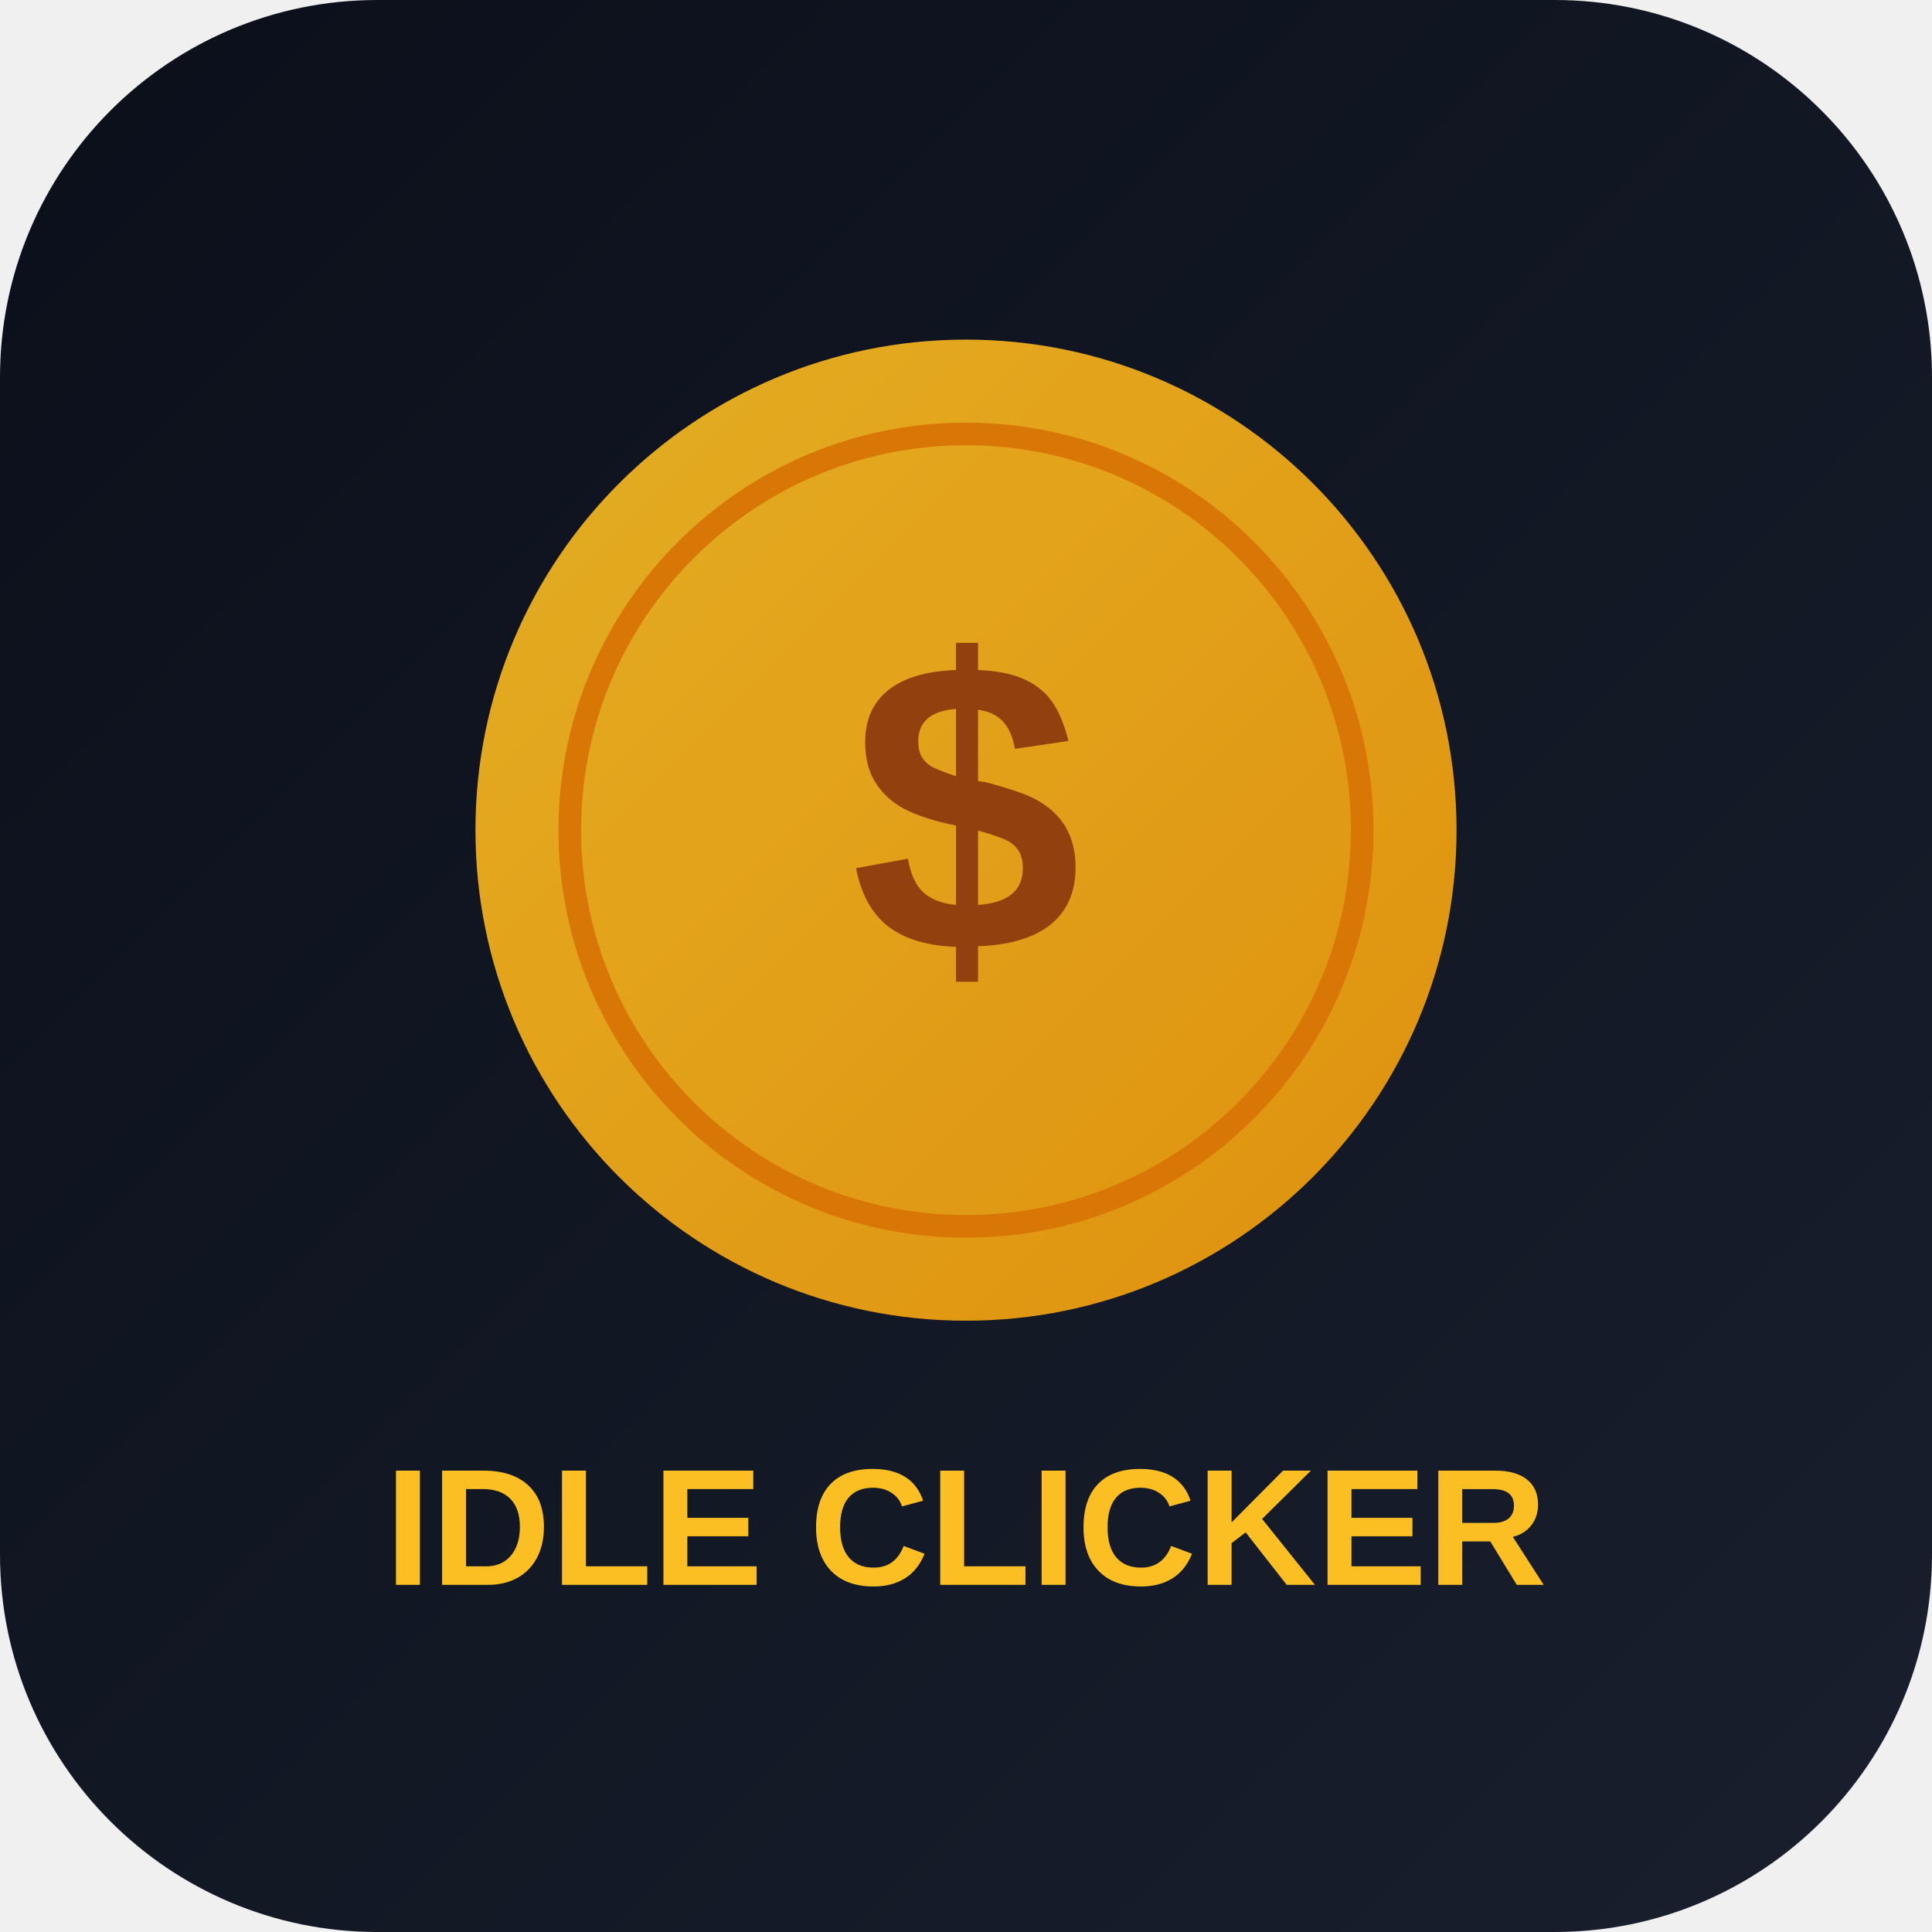
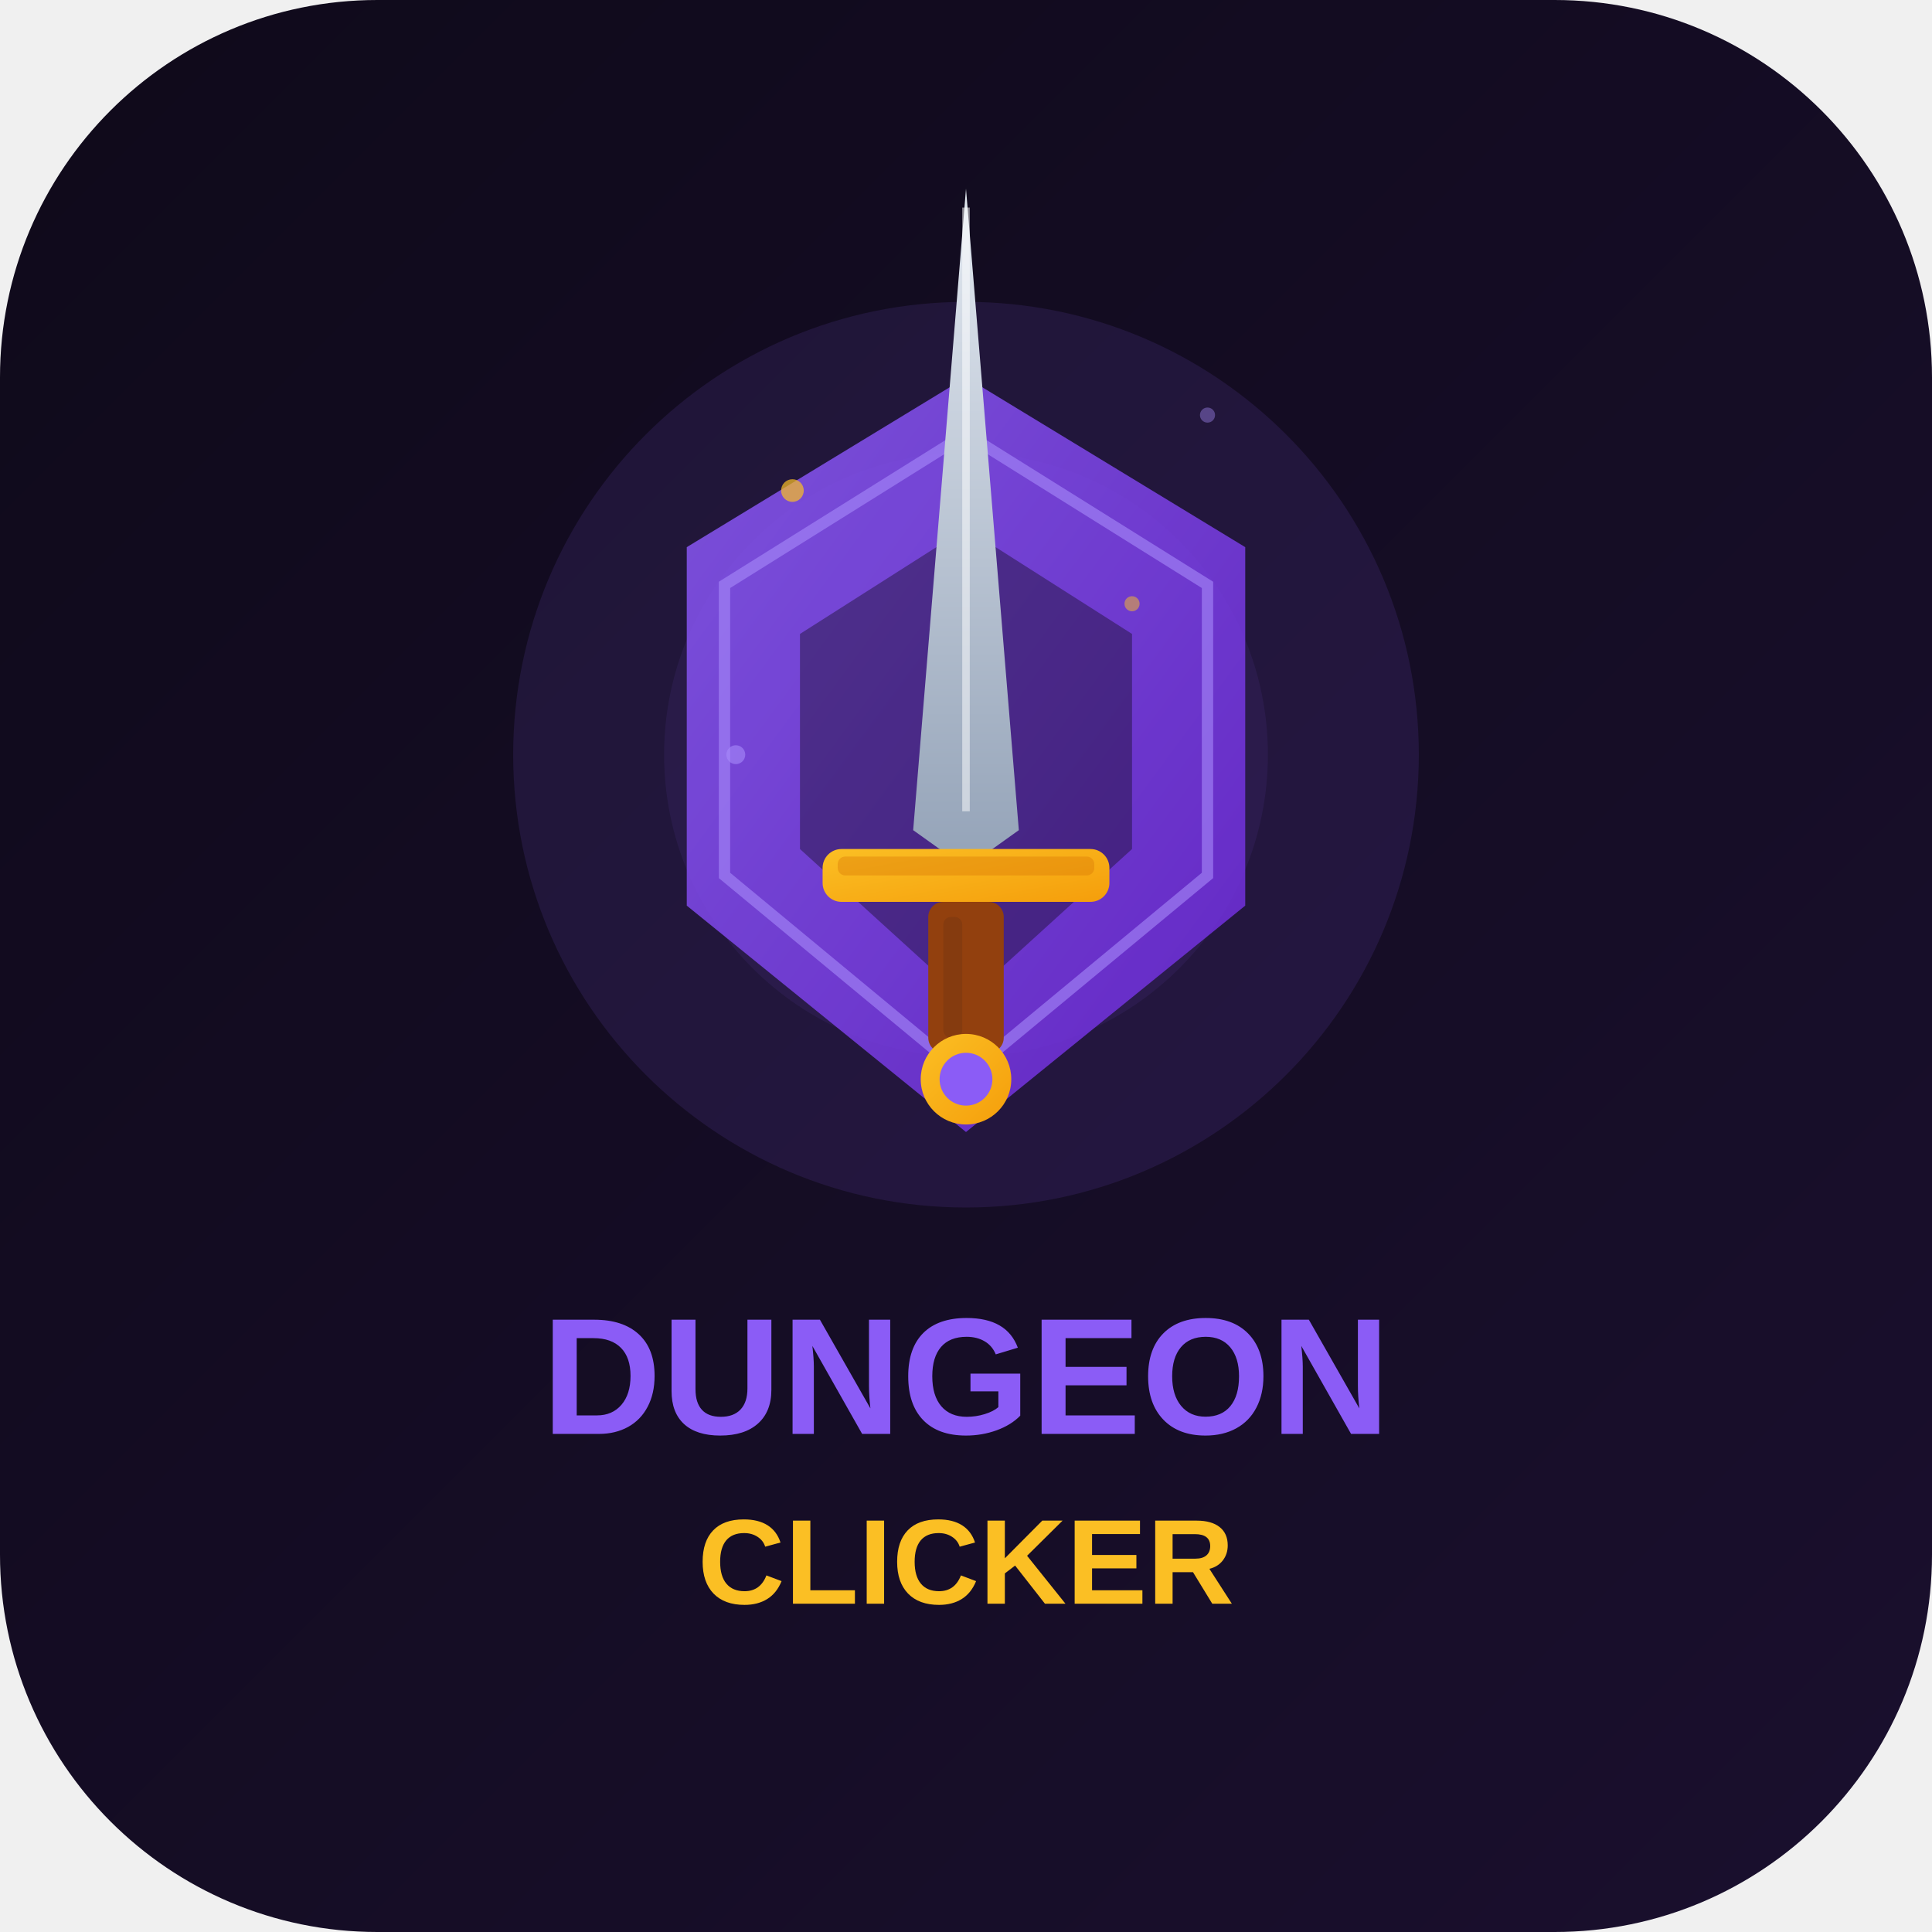
<svg xmlns="http://www.w3.org/2000/svg" viewBox="0 0 512 512">
  <defs>
    <linearGradient id="bg" x1="0" y1="0" x2="1" y2="1">
-       <stop offset="0%" stop-color="#0a0f1a" />
-       <stop offset="100%" stop-color="#1a1f2e" />
+       <stop offset="0%" stop-color="#0f0a1a" />
+       <stop offset="100%" stop-color="#1a0f2e" />
    </linearGradient>
-     <linearGradient id="coin" x1="0" y1="0" x2="1" y2="1">
+     <linearGradient id="blade" x1="0" y1="0" x2="0" y2="1">
+       <stop offset="0%" stop-color="#e2e8f0" />
+       <stop offset="100%" stop-color="#94a3b8" />
+     </linearGradient>
+     <linearGradient id="shield" x1="0" y1="0" x2="1" y2="1">
+       <stop offset="0%" stop-color="#8b5cf6" />
+       <stop offset="100%" stop-color="#6d28d9" />
+     </linearGradient>
+     <linearGradient id="gold" x1="0" y1="0" x2="1" y2="1">
      <stop offset="0%" stop-color="#fbbf24" />
      <stop offset="100%" stop-color="#f59e0b" />
    </linearGradient>
  </defs>
  <rect width="512" height="512" rx="100" fill="url(#bg)" />
-   <circle cx="256" cy="220" r="130" fill="url(#coin)" opacity="0.9" />
-   <circle cx="256" cy="220" r="105" fill="none" stroke="#d97706" stroke-width="6" />
-   <text x="256" y="252" text-anchor="middle" font-family="Arial" font-size="110" font-weight="900" fill="#92400e">$</text>
-   <text x="256" y="420" text-anchor="middle" font-family="Arial" font-size="44" font-weight="800" fill="#fbbf24">IDLE CLICKER</text>
+   <circle cx="256" cy="200" r="120" fill="#8b5cf6" opacity="0.12" />
+   <circle cx="256" cy="200" r="80" fill="#8b5cf6" opacity="0.08" />
+   <path d="M256,100 L330,145 L330,240 L256,300 L182,240 L182,145 Z" fill="url(#shield)" opacity="0.85" />
+   <path d="M256,115 L320,155 L320,232 L256,285 L192,232 L192,155 Z" fill="none" stroke="#a78bfa" stroke-width="3" opacity="0.6" />
+   <path d="M256,140 L300,168 L300,225 L256,265 L212,225 L212,168 Z" fill="#0f0a1a" opacity="0.4" />
+   <polygon points="256,50 270,220 256,230 242,220" fill="url(#blade)" />
+   <line x1="256" y1="55" x2="256" y2="215" stroke="#ffffff" stroke-width="2" opacity="0.5" />
+   <rect x="218" y="225" width="76" height="14" rx="5" fill="url(#gold)" />
+   <rect x="222" y="227" width="68" height="5" rx="2" fill="#d97706" opacity="0.4" />
+   <rect x="246" y="239" width="20" height="40" rx="4" fill="#92400e" />
+   <rect x="250" y="243" width="5" height="32" rx="2" fill="#78350f" opacity="0.5" />
+   <circle cx="256" cy="286" r="12" fill="url(#gold)" />
+   <circle cx="256" cy="286" r="7" fill="#8b5cf6" />
+   <circle cx="210" cy="130" r="3" fill="#fbbf24" opacity="0.7" />
+   <circle cx="300" cy="160" r="2" fill="#fbbf24" opacity="0.5" />
+   <circle cx="195" cy="200" r="2.5" fill="#a78bfa" opacity="0.6" />
+   <circle cx="320" cy="110" r="2" fill="#a78bfa" opacity="0.4" />
+   <text x="256" y="380" text-anchor="middle" font-family="Arial" font-size="44" font-weight="800" fill="#8b5cf6">DUNGEON</text>
+   <text x="256" y="425" text-anchor="middle" font-family="Arial" font-size="32" font-weight="700" fill="#fbbf24">CLICKER</text>
</svg>
